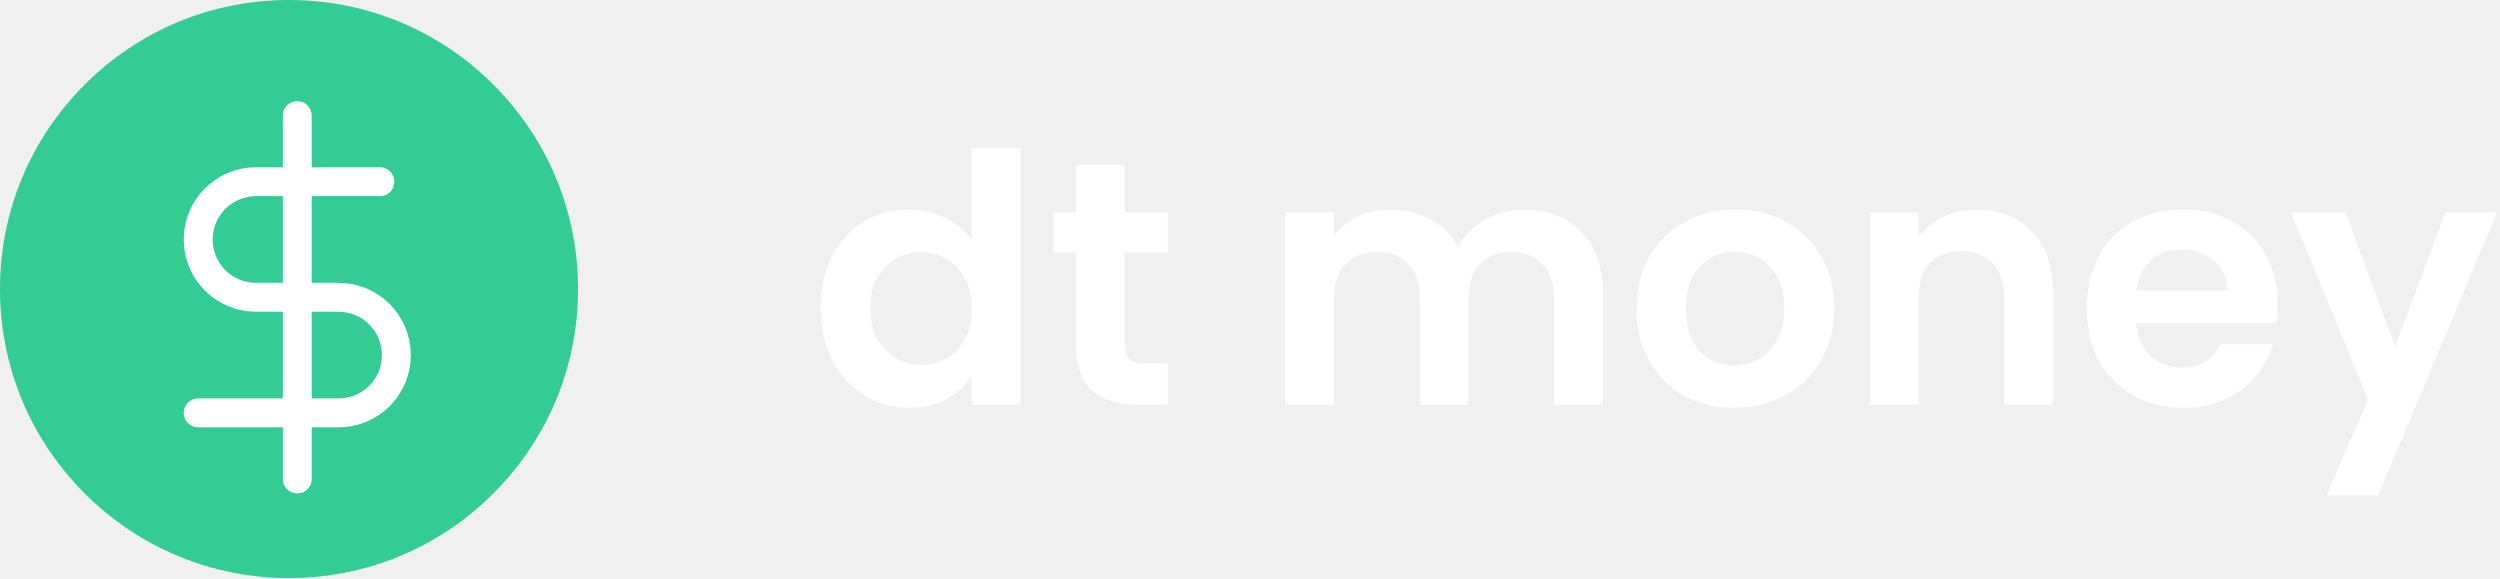
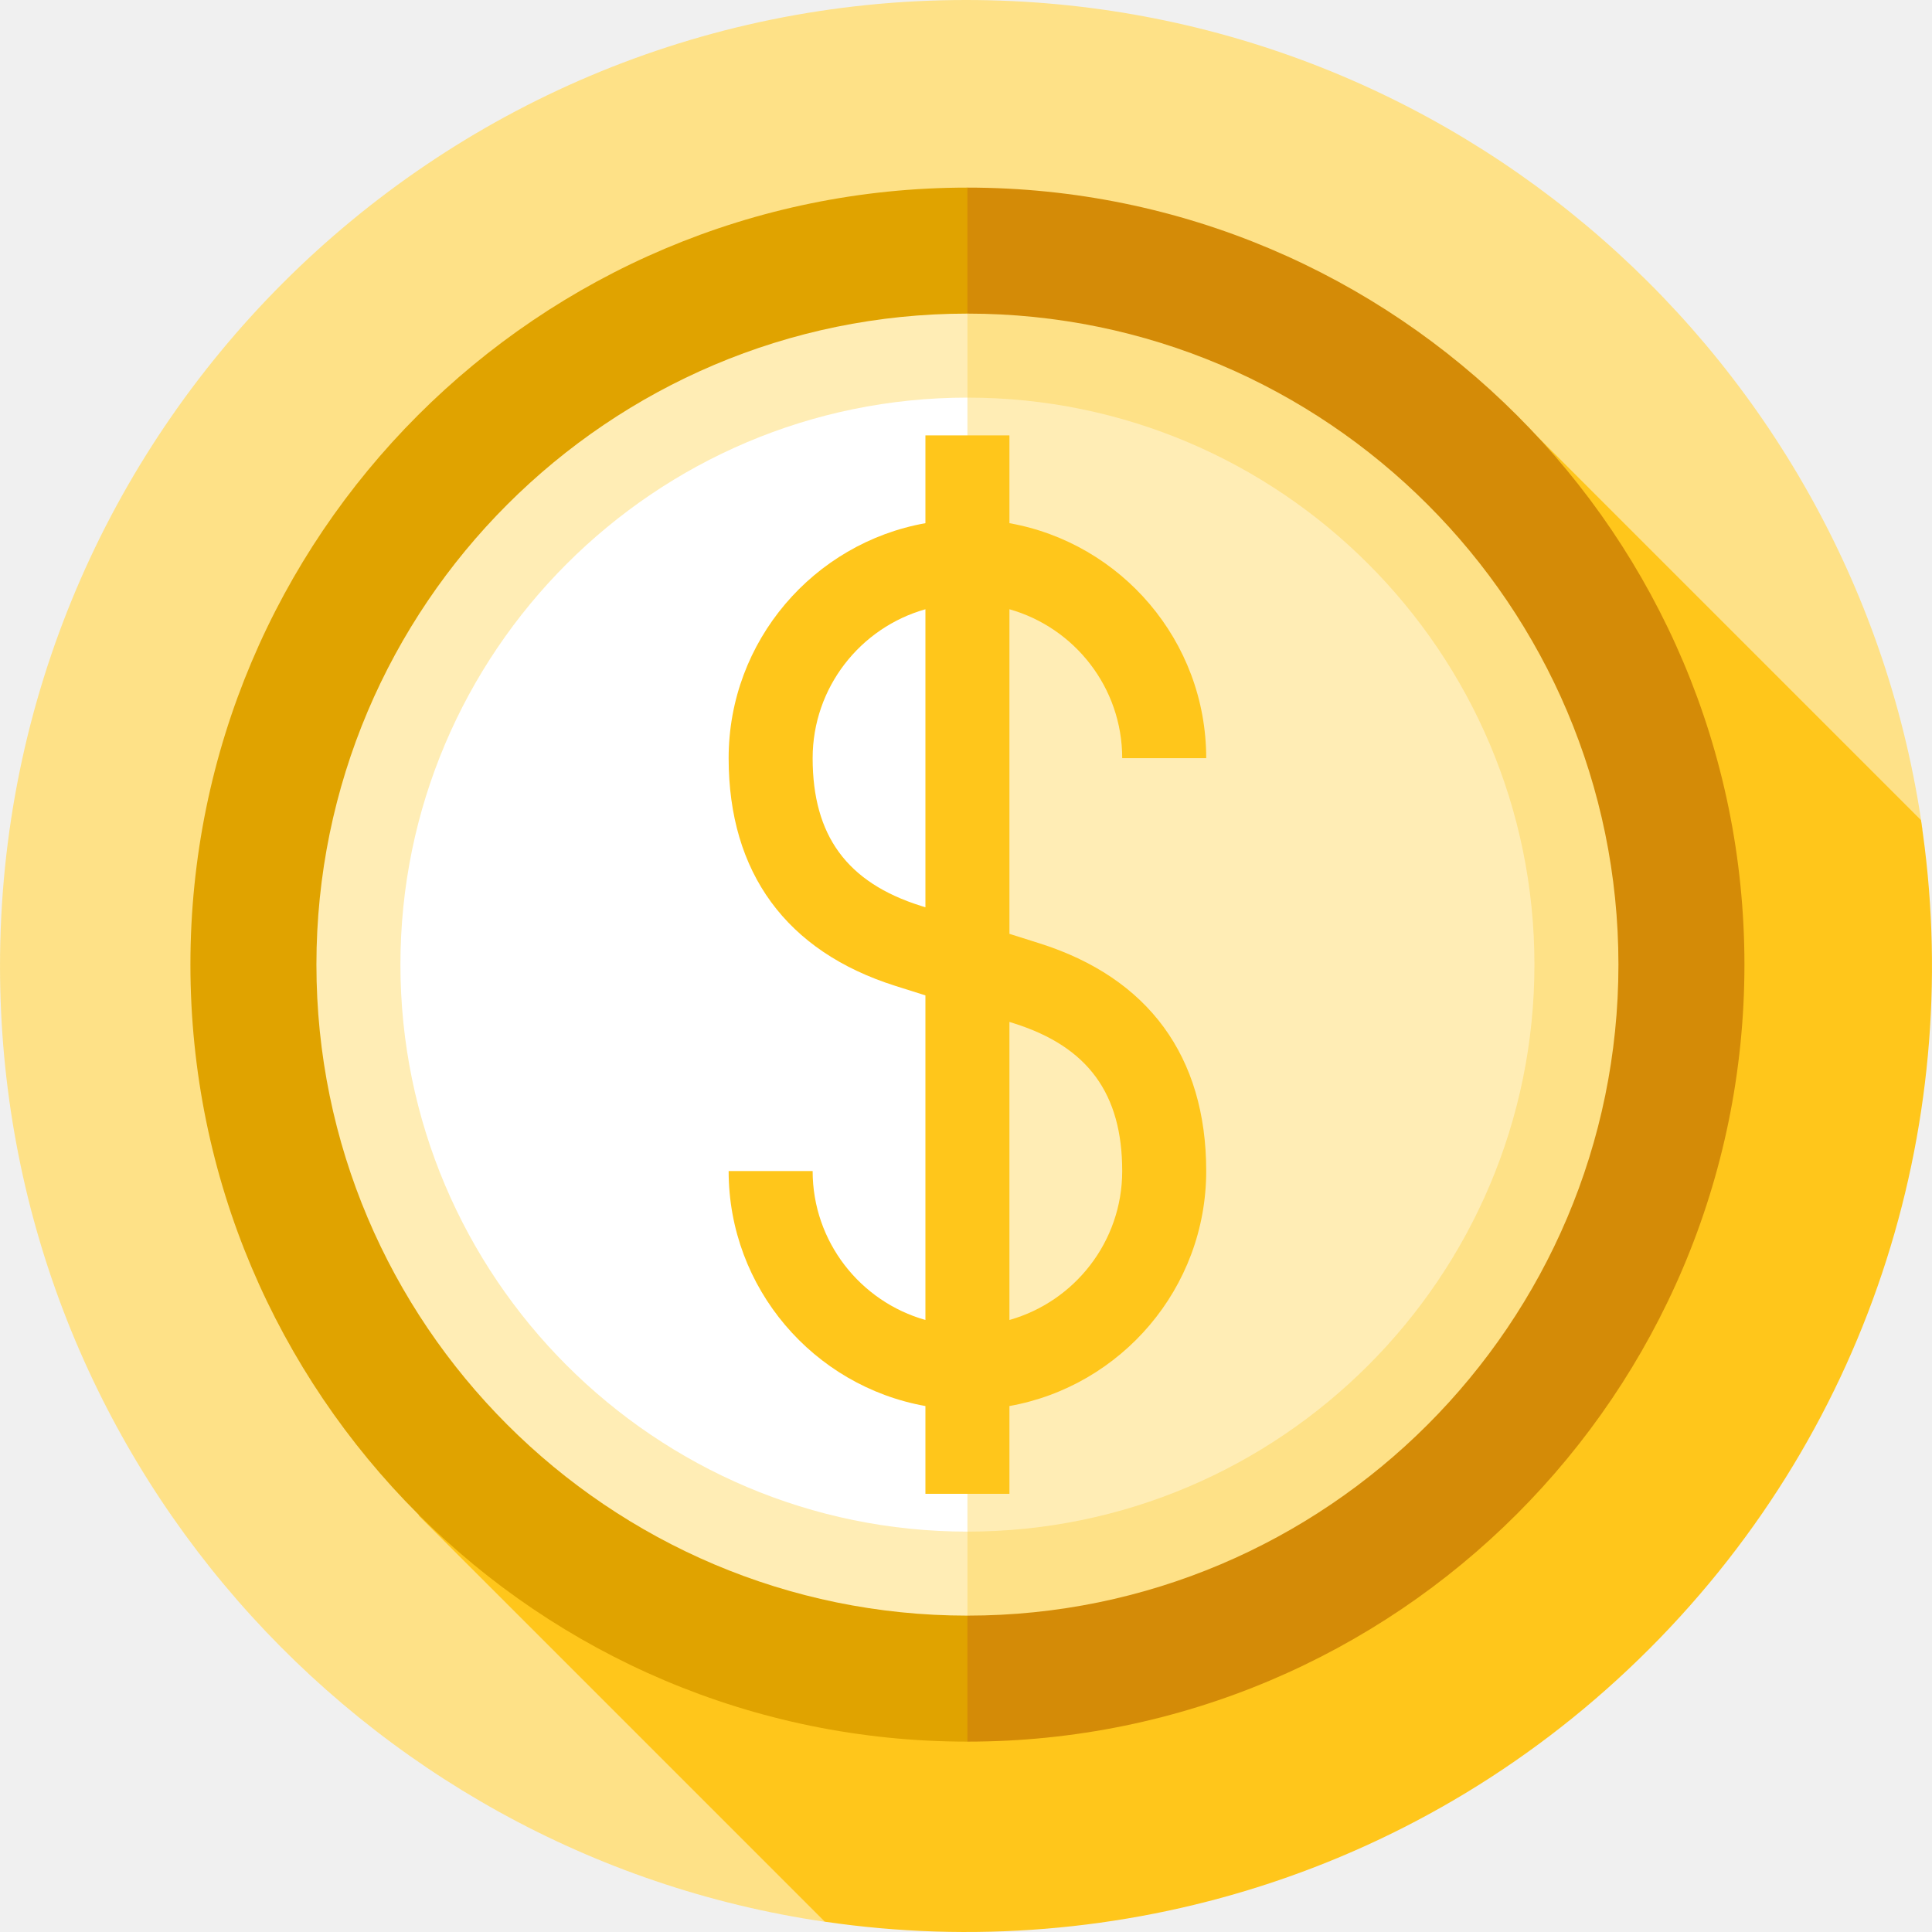
- <svg xmlns="http://www.w3.org/2000/svg" width="173" height="40" viewBox="0 0 173 40" fill="none">
-   <path d="M56.792 21.304C56.792 19.96 57.056 18.768 57.584 17.728C58.128 16.688 58.864 15.888 59.792 15.328C60.72 14.768 61.752 14.488 62.888 14.488C63.752 14.488 64.576 14.68 65.36 15.064C66.144 15.432 66.768 15.928 67.232 16.552V10.24H70.64V28H67.232V26.032C66.816 26.688 66.232 27.216 65.48 27.616C64.728 28.016 63.856 28.216 62.864 28.216C61.744 28.216 60.72 27.928 59.792 27.352C58.864 26.776 58.128 25.968 57.584 24.928C57.056 23.872 56.792 22.664 56.792 21.304ZM67.256 21.352C67.256 20.536 67.096 19.84 66.776 19.264C66.456 18.672 66.024 18.224 65.48 17.92C64.936 17.6 64.352 17.44 63.728 17.44C63.104 17.44 62.528 17.592 62 17.896C61.472 18.2 61.04 18.648 60.704 19.24C60.384 19.816 60.224 20.504 60.224 21.304C60.224 22.104 60.384 22.808 60.704 23.416C61.04 24.008 61.472 24.464 62 24.784C62.544 25.104 63.12 25.264 63.728 25.264C64.352 25.264 64.936 25.112 65.48 24.808C66.024 24.488 66.456 24.04 66.776 23.464C67.096 22.872 67.256 22.168 67.256 21.352Z" fill="white" />
-   <path d="M77.834 17.464V23.896C77.834 24.344 77.938 24.672 78.146 24.88C78.37 25.072 78.738 25.168 79.25 25.168H80.81V28H78.698C75.866 28 74.45 26.624 74.45 23.872V17.464H72.866V14.704H74.45V11.416H77.834V14.704H80.81V17.464H77.834Z" fill="white" />
-   <path d="M105.457 14.512C107.089 14.512 108.401 15.016 109.393 16.024C110.401 17.016 110.905 18.408 110.905 20.2V28H107.545V20.656C107.545 19.616 107.281 18.824 106.753 18.28C106.225 17.72 105.505 17.44 104.593 17.44C103.681 17.44 102.953 17.72 102.409 18.28C101.881 18.824 101.617 19.616 101.617 20.656V28H98.257V20.656C98.257 19.616 97.993 18.824 97.465 18.28C96.937 17.72 96.217 17.44 95.305 17.44C94.377 17.44 93.641 17.72 93.097 18.28C92.569 18.824 92.305 19.616 92.305 20.656V28H88.945V14.704H92.305V16.312C92.737 15.752 93.289 15.312 93.961 14.992C94.649 14.672 95.401 14.512 96.217 14.512C97.257 14.512 98.185 14.736 99.001 15.184C99.817 15.616 100.449 16.24 100.897 17.056C101.329 16.288 101.953 15.672 102.769 15.208C103.601 14.744 104.497 14.512 105.457 14.512Z" fill="white" />
-   <path d="M119.997 28.216C118.717 28.216 117.565 27.936 116.541 27.376C115.517 26.8 114.709 25.992 114.117 24.952C113.541 23.912 113.253 22.712 113.253 21.352C113.253 19.992 113.549 18.792 114.141 17.752C114.749 16.712 115.573 15.912 116.613 15.352C117.653 14.776 118.813 14.488 120.093 14.488C121.373 14.488 122.533 14.776 123.573 15.352C124.613 15.912 125.429 16.712 126.021 17.752C126.629 18.792 126.933 19.992 126.933 21.352C126.933 22.712 126.621 23.912 125.997 24.952C125.389 25.992 124.557 26.8 123.501 27.376C122.461 27.936 121.293 28.216 119.997 28.216ZM119.997 25.288C120.605 25.288 121.173 25.144 121.701 24.856C122.245 24.552 122.677 24.104 122.997 23.512C123.317 22.92 123.477 22.2 123.477 21.352C123.477 20.088 123.141 19.12 122.469 18.448C121.813 17.76 121.005 17.416 120.045 17.416C119.085 17.416 118.277 17.76 117.621 18.448C116.981 19.12 116.661 20.088 116.661 21.352C116.661 22.616 116.973 23.592 117.597 24.28C118.237 24.952 119.037 25.288 119.997 25.288Z" fill="white" />
-   <path d="M136.766 14.512C138.35 14.512 139.63 15.016 140.606 16.024C141.582 17.016 142.07 18.408 142.07 20.2V28H138.71V20.656C138.71 19.6 138.446 18.792 137.918 18.232C137.39 17.656 136.67 17.368 135.758 17.368C134.83 17.368 134.094 17.656 133.55 18.232C133.022 18.792 132.758 19.6 132.758 20.656V28H129.398V14.704H132.758V16.36C133.206 15.784 133.774 15.336 134.462 15.016C135.166 14.68 135.934 14.512 136.766 14.512Z" fill="white" />
-   <path d="M157.625 21.064C157.625 21.544 157.593 21.976 157.529 22.36H147.809C147.889 23.32 148.225 24.072 148.817 24.616C149.409 25.16 150.137 25.432 151.001 25.432C152.249 25.432 153.137 24.896 153.665 23.824H157.289C156.905 25.104 156.169 26.16 155.081 26.992C153.993 27.808 152.657 28.216 151.073 28.216C149.793 28.216 148.641 27.936 147.617 27.376C146.609 26.8 145.817 25.992 145.241 24.952C144.681 23.912 144.401 22.712 144.401 21.352C144.401 19.976 144.681 18.768 145.241 17.728C145.801 16.688 146.585 15.888 147.593 15.328C148.601 14.768 149.761 14.488 151.073 14.488C152.337 14.488 153.465 14.76 154.457 15.304C155.465 15.848 156.241 16.624 156.785 17.632C157.345 18.624 157.625 19.768 157.625 21.064ZM154.145 20.104C154.129 19.24 153.817 18.552 153.209 18.04C152.601 17.512 151.857 17.248 150.977 17.248C150.145 17.248 149.441 17.504 148.865 18.016C148.305 18.512 147.961 19.208 147.833 20.104H154.145Z" fill="white" />
-   <path d="M172.798 14.704L164.566 34.288H160.99L163.87 27.664L158.542 14.704H162.31L165.742 23.992L169.222 14.704H172.798Z" fill="white" />
-   <path d="M34.142 5.858C30.365 2.08 25.342 0 20 0C14.658 0 9.635 2.08 5.858 5.858C2.08 9.635 0 14.658 0 20C0 25.342 2.08 30.365 5.858 34.142C9.635 37.92 14.658 40 20 40C25.342 40 30.365 37.92 34.142 34.142C37.92 30.365 40 25.342 40 20C40 14.658 37.92 9.635 34.142 5.858Z" fill="#33CC95" />
-   <g clip-path="url(#clip0_35212_417)">
-     <path d="M20.571 8V33.143" stroke="white" stroke-width="2" stroke-linecap="round" stroke-linejoin="round" />
-     <path d="M26.286 12.571H17.714C16.653 12.571 15.636 12.993 14.886 13.743C14.136 14.493 13.714 15.511 13.714 16.571C13.714 17.632 14.136 18.65 14.886 19.4C15.636 20.15 16.653 20.571 17.714 20.571H23.429C24.489 20.571 25.507 20.993 26.257 21.743C27.007 22.493 27.429 23.511 27.429 24.571C27.429 25.632 27.007 26.65 26.257 27.4C25.507 28.15 24.489 28.571 23.429 28.571H13.714" stroke="white" stroke-width="2" stroke-linecap="round" stroke-linejoin="round" />
+ <svg xmlns="http://www.w3.org/2000/svg" height="100px" width="100px" version="1.1" id="Layer_1" viewBox="0 0 459.994 459.994" xml:space="preserve">
+   <g>
+     <path style="fill:#FEE187;" d="M230.004,0c-127.025,0-230,102.975-230,230c0,115.601,85.285,211.283,196.369,227.559   l261.349-260.09C441.918,85.849,345.986,0,230.004,0z" />
+     <path style="fill:#FFC61B;" d="M392.638,392.635c53.773-53.773,75.339-127.546,64.728-197.373L361.29,99.185L99.66,360.815   l96.723,96.723C265.879,467.75,339.152,446.12,392.638,392.635z" />
+     <path style="fill:#D48B07;" d="M415.337,229.667c0,102.175-82.824,185-185,185l-129.5-185l129.5-185   C332.512,44.667,415.337,127.491,415.337,229.667z" />
+     <path style="fill:#E0A300;" d="M45.337,229.667c0,102.175,82.825,185,185,185v-370C128.161,44.667,45.337,127.491,45.337,229.667z" />
+     <path style="fill:#FEE187;" d="M230.337,384.667l-96.875-155l96.875-155c85.468,0,155,69.532,155,155   S315.804,384.667,230.337,384.667z" />
+     <path style="fill:#FFEDB5;" d="M75.337,229.667c0,85.468,69.532,155,155,155v-310C144.869,74.667,75.337,144.199,75.337,229.667z" />
+     <path style="fill:#FFEDB5;" d="M230.337,364.667l-84.375-135l84.375-135c74.44,0,135,60.56,135,135   S304.776,364.667,230.337,364.667z" />
+     <path style="fill:#FFFFFF;" d="M95.337,229.667c0,74.439,60.56,135,135,135v-270C155.897,94.667,95.337,155.227,95.337,229.667z" />
+     <path style="fill:#FFC61B;" d="M247.477,224.594l-7.141-2.256v-77.282c15.475,4.37,26.853,18.608,26.853,35.462h20   c0-27.936-20.259-51.213-46.853-55.954v-20.899h-20v20.899c-26.594,4.741-46.853,28.018-46.853,55.954   c0,27.265,13.732,46.014,39.713,54.22l7.14,2.255v77.282c-15.475-4.37-26.853-18.608-26.853-35.462h-20   c0,27.935,20.259,51.212,46.853,55.954v20.898h20v-20.898c26.594-4.741,46.853-28.018,46.853-55.954   C287.189,251.55,273.457,232.801,247.477,224.594z M219.22,215.668c-17.559-5.546-25.736-16.715-25.736-35.149   c0-16.854,11.378-31.092,26.853-35.462v70.964L219.22,215.668z M240.337,314.276v-70.964l1.117,0.353   c17.558,5.546,25.735,16.715,25.735,35.149C267.189,295.669,255.811,309.906,240.337,314.276z" />
  </g>
-   <defs>
-     <clipPath id="clip0_35212_417">
-       <rect width="27.429" height="27.429" fill="white" transform="translate(6.85715 6.85714)" />
-     </clipPath>
-   </defs>
</svg>
